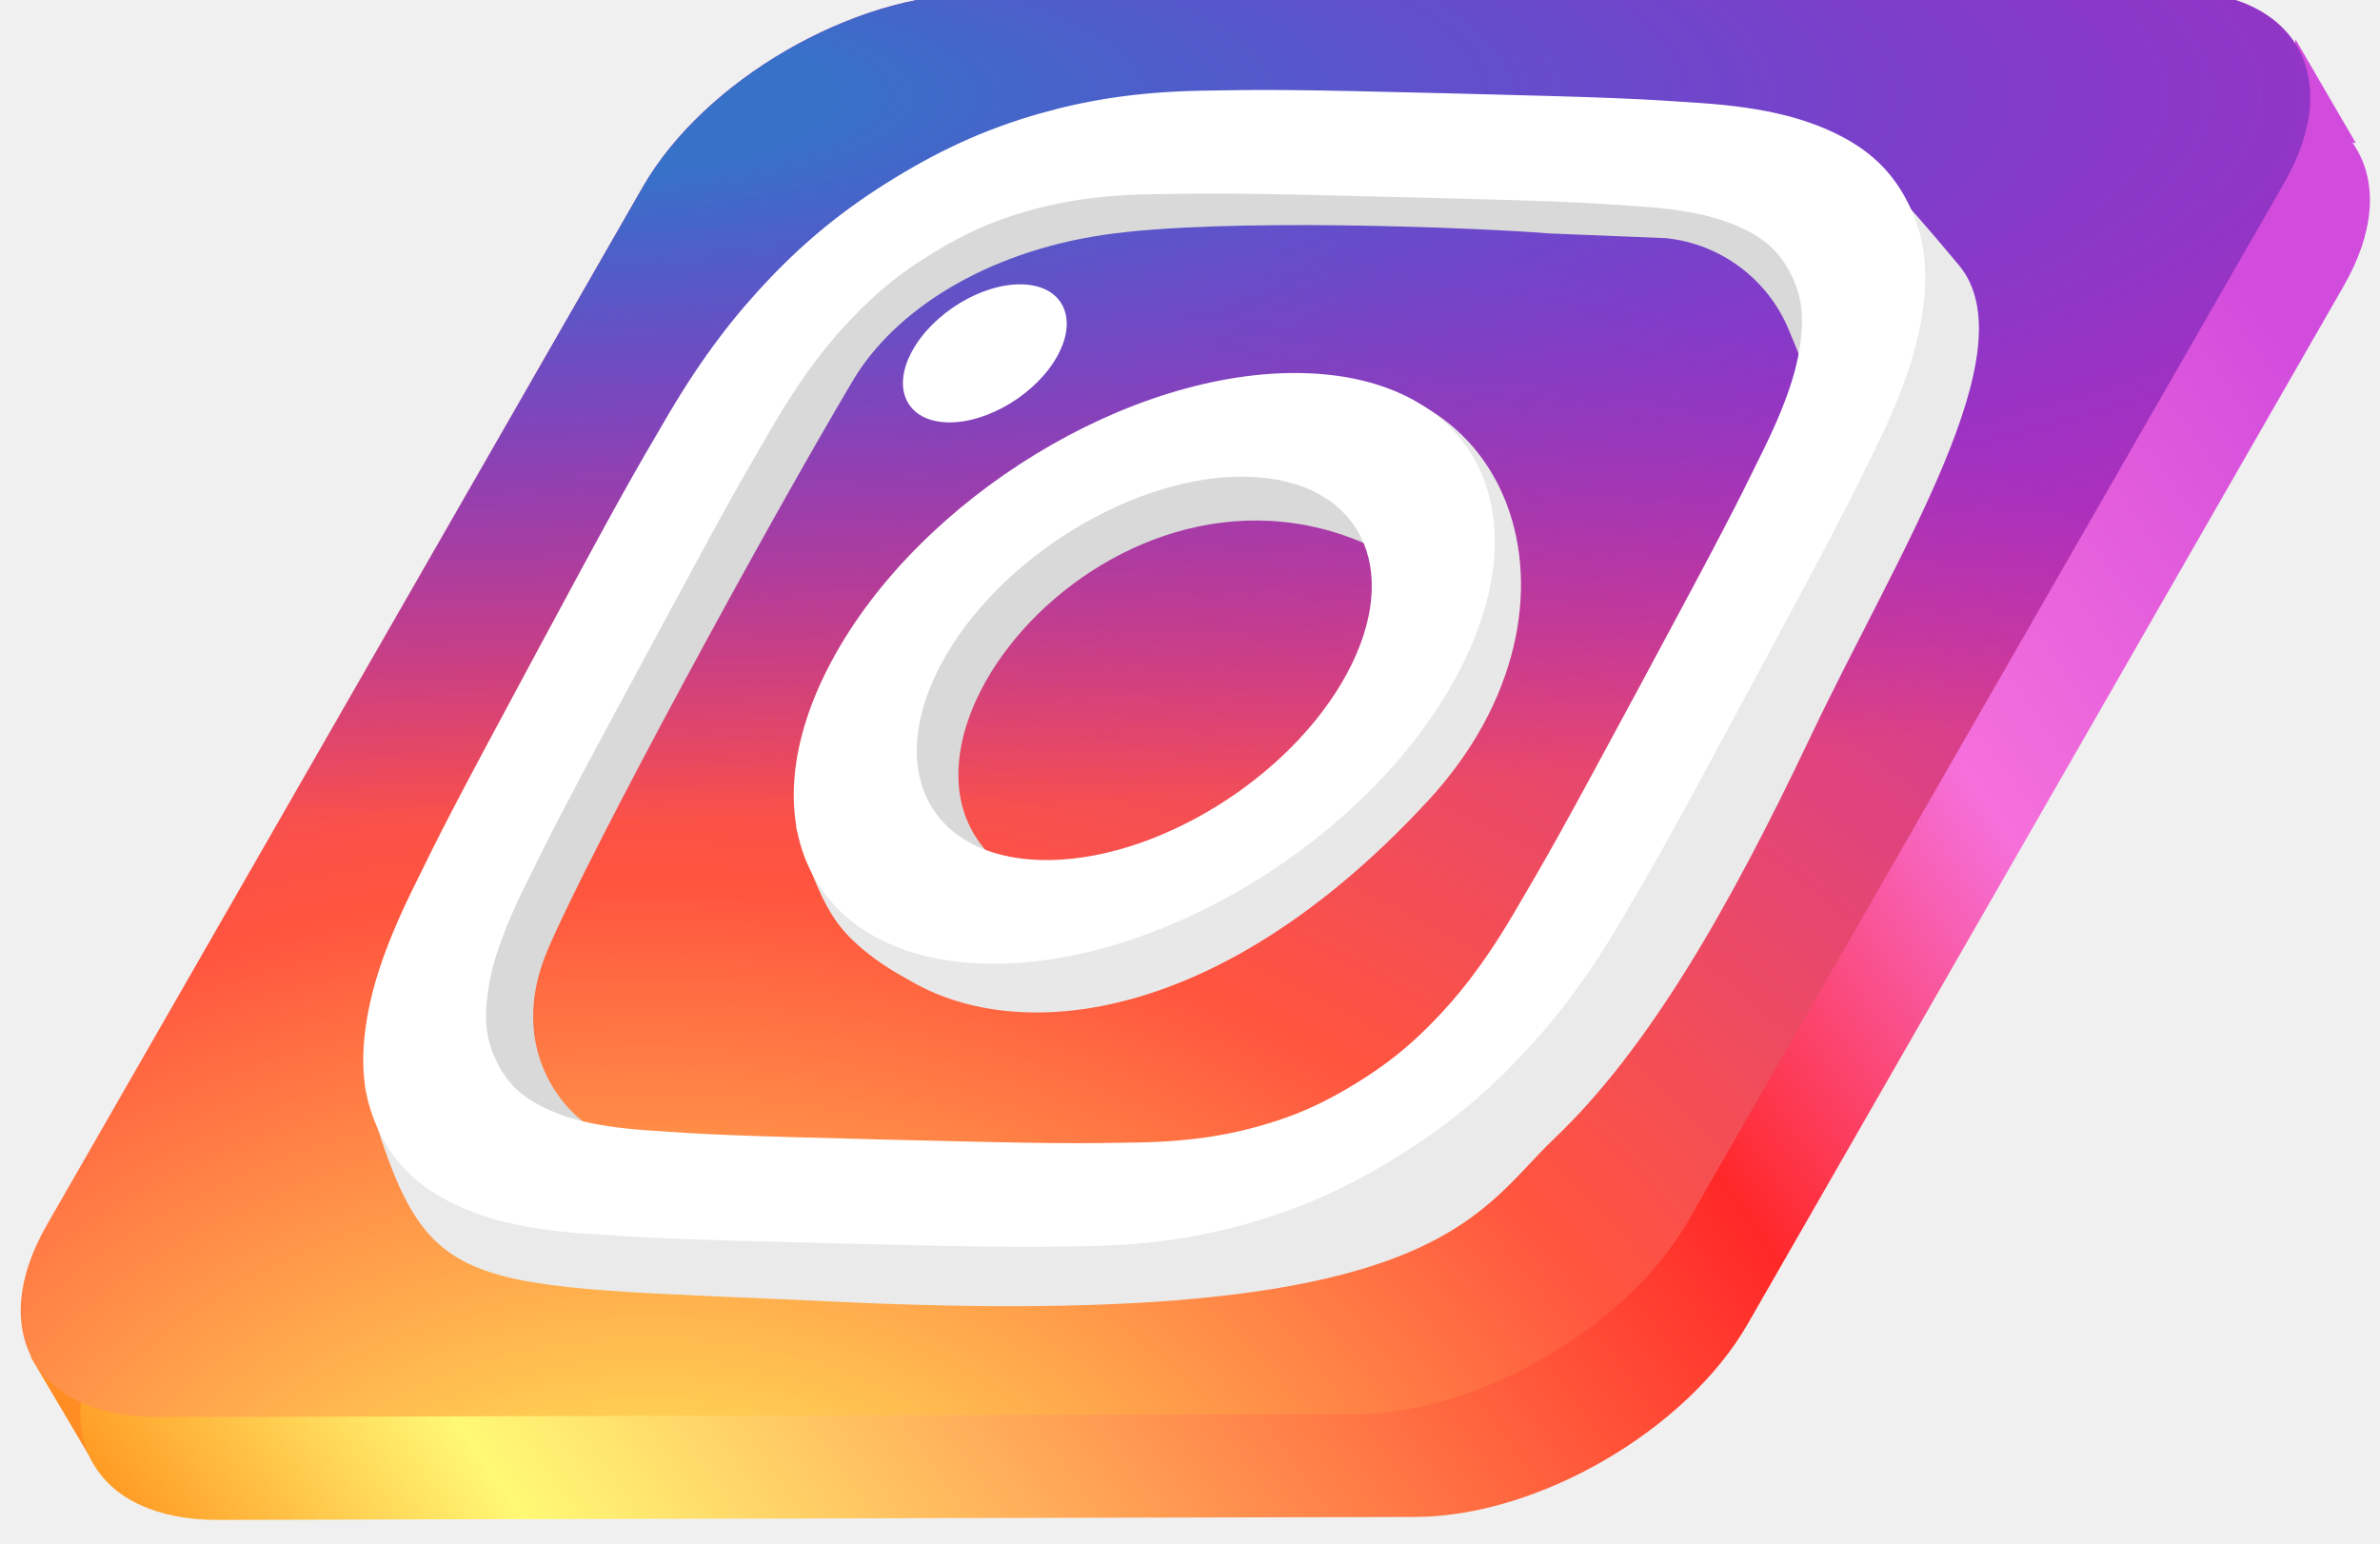
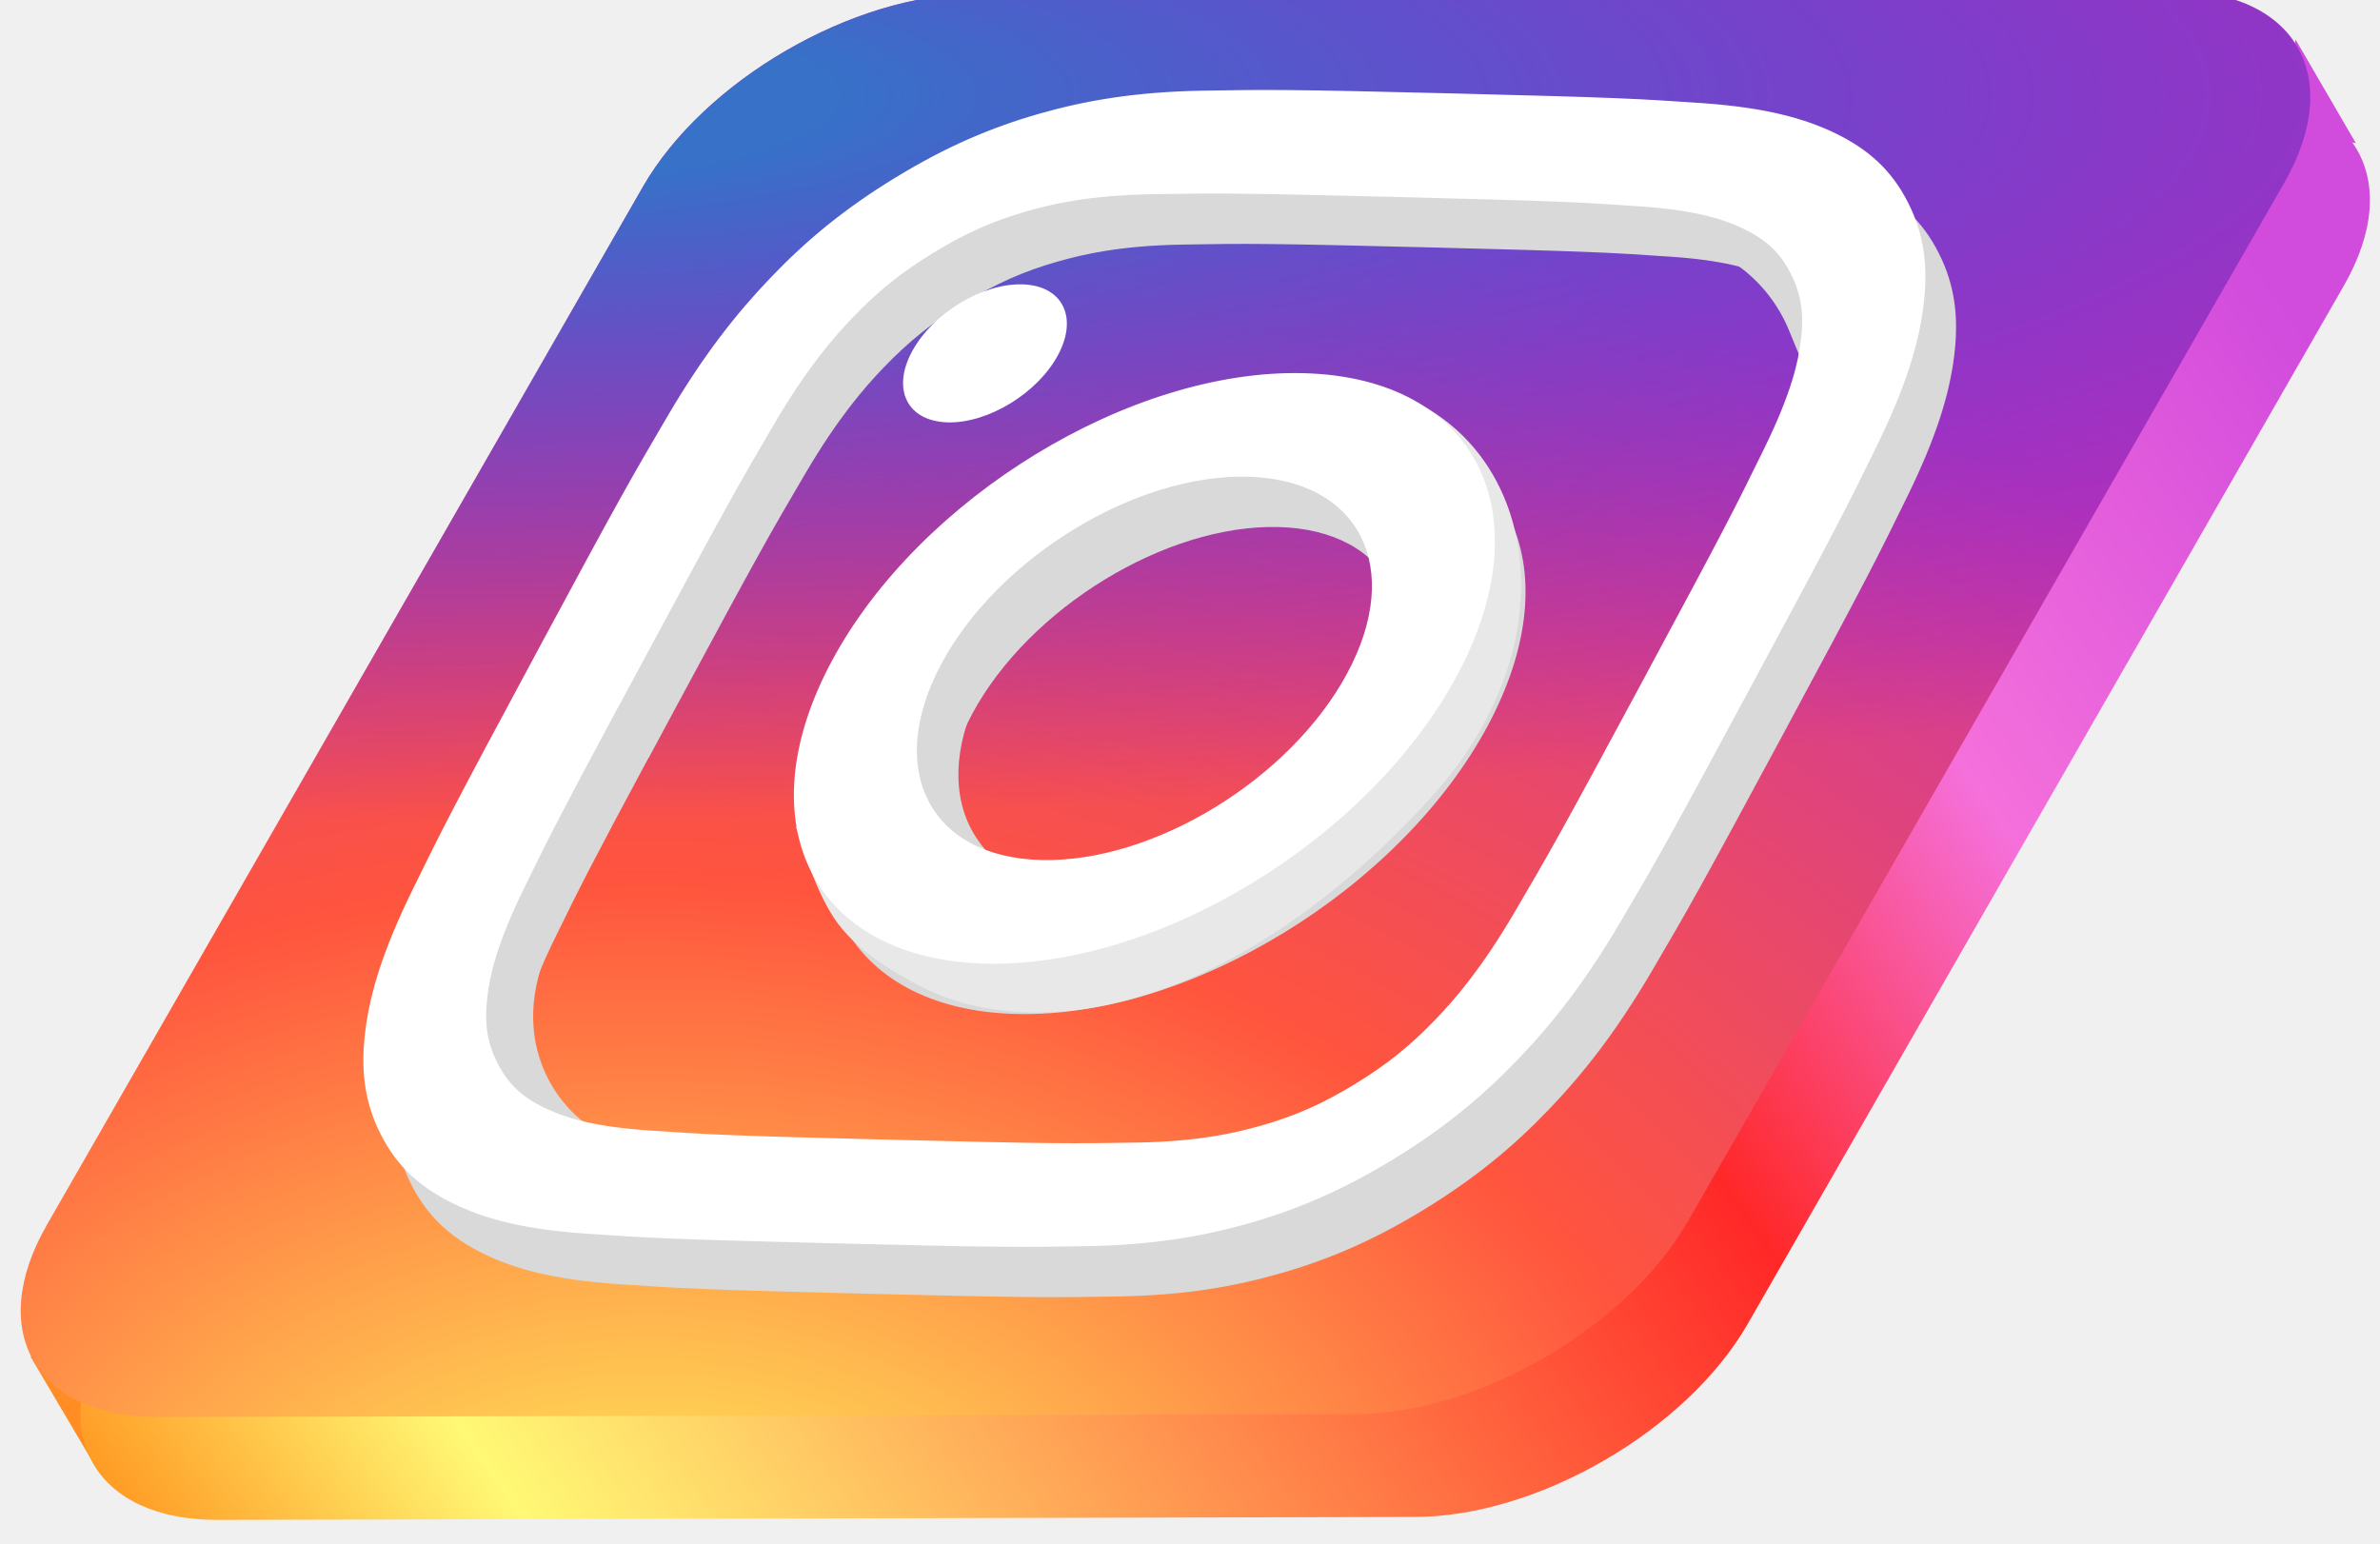
<svg xmlns="http://www.w3.org/2000/svg" width="37" height="24" viewBox="0 0 37 24" fill="none">
  <g id="Instagram_Icon">
    <g id="Vector">
-       <path d="M2.093 21.168L1.461 22.762L0.473 21.09L2.093 21.168Z" fill="url(#paint0_linear_0_1)" />
+       <path d="M2.093 21.168L1.461 22.763L0.473 21.09L2.093 21.168Z" fill="url(#paint0_linear_0_1)" />
      <path d="M35.446 2.072L35.687 0.614L36.623 2.223L35.446 2.072Z" fill="url(#paint1_linear_0_1)" />
      <path d="M10.922 4.505C11.871 2.851 14.186 1.507 16.093 1.502L34.704 1.457C36.611 1.452 37.387 2.789 36.438 4.442L27.171 20.583C26.222 22.237 23.907 23.581 22 23.585L3.389 23.631C1.482 23.636 0.706 22.299 1.656 20.645L10.922 4.505Z" fill="url(#paint2_linear_0_1)" />
-       <path d="M9.994 2.906C10.943 1.253 13.258 -0.092 15.165 -0.096L33.776 -0.142C35.683 -0.146 36.459 1.19 35.51 2.844L26.243 18.985C25.294 20.638 22.979 21.982 21.072 21.987L2.461 22.032C0.554 22.037 -0.222 20.7 0.727 19.047L9.994 2.906Z" fill="url(#paint3_radial_0_1)" />
-       <path d="M9.994 2.906C10.943 1.253 13.258 -0.092 15.165 -0.096L33.776 -0.142C35.683 -0.146 36.459 1.19 35.51 2.844L26.243 18.985C25.294 20.638 22.979 21.982 21.072 21.987L2.461 22.032C0.554 22.037 -0.222 20.7 0.727 19.047L9.994 2.906Z" fill="url(#paint4_radial_0_1)" />
+       <path d="M9.994 2.906C10.943 1.253 13.258 -0.091 15.165 -0.096L33.776 -0.142C35.683 -0.146 36.459 1.19 35.51 2.844L26.243 18.985C25.294 20.638 22.979 21.982 21.072 21.987L2.461 22.032C0.554 22.037 -0.222 20.701 0.727 19.047L9.994 2.906Z" fill="url(#paint3_radial_0_1)" />
+       <path d="M9.994 2.906C10.943 1.253 13.258 -0.091 15.165 -0.096L33.776 -0.142C35.683 -0.146 36.459 1.19 35.51 2.844L26.243 18.985C25.294 20.638 22.979 21.982 21.072 21.987L2.461 22.032C0.554 22.037 -0.222 20.701 0.727 19.047L9.994 2.906Z" fill="url(#paint4_radial_0_1)" />
    </g>
    <g id="Instagram">
-       <path id="Ellipse 6" d="M19.762 5.98C23.476 5.361 25.001 9.411 22.21 12.439C18.609 16.347 15.1 16.271 13.619 14.847C15.263 13.202 18.802 14.628 20.986 10.569C22.737 6.626 17.815 5.932 19.762 5.98Z" fill="#E8E8E8" />
+       <path id="Vector_2" fill-rule="evenodd" clip-rule="evenodd" d="M6.885 14.626C7.353 13.671 7.505 13.366 8.812 10.938L8.811 10.941C10.118 8.513 10.293 8.209 10.852 7.257C11.41 6.307 11.919 5.661 12.46 5.097C13.018 4.514 13.609 4.025 14.402 3.541C15.195 3.057 15.887 2.764 16.633 2.551C17.352 2.346 18.12 2.212 19.151 2.193C20.183 2.175 20.511 2.172 23.079 2.236C25.647 2.3 25.963 2.319 26.948 2.387C27.93 2.457 28.536 2.625 29.02 2.859C29.518 3.104 29.881 3.423 30.139 3.933C30.398 4.443 30.453 4.949 30.379 5.543C30.306 6.117 30.116 6.771 29.649 7.724C29.182 8.679 29.03 8.983 27.723 11.411C26.416 13.838 26.241 14.143 25.682 15.095C25.124 16.045 24.615 16.691 24.075 17.254C23.517 17.836 22.924 18.326 22.131 18.81C21.338 19.294 20.646 19.586 19.901 19.799C19.181 20.005 18.413 20.139 17.383 20.157C16.351 20.175 16.024 20.178 13.456 20.114C10.888 20.05 10.571 20.031 9.586 19.963C8.602 19.895 7.996 19.727 7.514 19.491C7.016 19.246 6.653 18.927 6.395 18.417C6.136 17.907 6.082 17.4 6.157 16.806C6.229 16.232 6.419 15.579 6.885 14.626ZM10.356 11.279C10.258 11.46 10.168 11.627 10.085 11.783L10.082 11.783C9.187 13.449 9.027 13.769 8.623 14.594C8.196 15.467 8.095 15.944 8.055 16.262C8.002 16.684 8.047 16.987 8.209 17.308C8.372 17.629 8.583 17.831 8.937 18.004C9.204 18.135 9.626 18.293 10.527 18.356C11.5 18.423 11.794 18.439 14.319 18.502C16.844 18.565 17.148 18.564 18.168 18.546C19.111 18.529 19.69 18.396 20.089 18.282C20.617 18.131 21.036 17.945 21.535 17.64C22.035 17.335 22.4 17.043 22.796 16.63C23.095 16.318 23.504 15.848 24.015 14.978C24.568 14.037 24.73 13.754 26.015 11.367C27.3 8.98 27.442 8.697 27.904 7.754C28.331 6.881 28.432 6.404 28.472 6.086C28.525 5.664 28.48 5.362 28.317 5.041C28.155 4.72 27.945 4.518 27.591 4.345C27.324 4.214 26.902 4.056 26.002 3.993C25.028 3.926 24.734 3.909 22.21 3.846C19.687 3.783 19.382 3.785 18.362 3.803C17.419 3.82 16.84 3.953 16.442 4.067C15.913 4.218 15.493 4.404 14.994 4.709C14.495 5.013 14.13 5.306 13.734 5.718C13.435 6.03 13.026 6.5 12.515 7.37C11.962 8.311 11.801 8.594 10.516 10.981C10.461 11.084 10.407 11.183 10.356 11.279ZM15.797 15.765C13.115 15.698 12.047 13.588 13.412 11.053C14.777 8.518 18.057 6.517 20.738 6.584C23.42 6.651 24.487 8.76 23.123 11.295C21.758 13.83 18.479 15.832 15.797 15.765ZM19.872 8.194C18.131 8.151 16.002 9.45 15.116 11.096C14.23 12.741 14.923 14.111 16.664 14.154C18.405 14.197 20.534 12.898 21.42 11.253C22.305 9.607 21.612 8.238 19.872 8.194Z" fill="#D9D9D9" />
+       <path id="Ellipse 6" d="M19.764 5.98C23.478 5.361 25.003 9.411 22.212 12.439C18.611 16.347 15.102 16.271 13.621 14.847C15.265 13.202 18.804 14.628 20.988 10.569C22.739 6.626 17.817 5.932 19.764 5.98Z" fill="#E8E8E8" />
      <path id="Vector 11" d="M13.036 14.372C13.38 14.828 14.044 15.224 14.382 15.343L14.746 14.652L12.371 12.849C12.483 13.151 12.678 13.898 13.036 14.372Z" fill="#E8E8E8" />
-       <path id="Vector 8" d="M15.585 13.464C13.126 11.542 17.758 6.16 21.897 8.814L21.751 7.651L19.525 6.828L16.652 7.563L14.039 9.764L14.063 12.456L14.824 12.96L15.585 13.464Z" fill="#D9D9D9" />
-       <path id="Vector 9" d="M13.037 20.24C6.927 19.951 6.665 20.241 5.671 16.895L12.458 18.478L17.755 18.642L20.99 17.76L24.061 14.981L26.382 10.996L28.759 6.258L28.476 2.395C28.755 2.43 28.589 1.886 30.452 4.121C31.55 5.438 29.513 8.575 28.138 11.472C26.87 14.144 25.62 16.316 24.162 17.703C22.923 18.881 22.354 20.681 13.037 20.24Z" fill="#EAEAEA" />
-       <path id="Vector 10" d="M8.52 14.755C7.827 16.366 8.868 17.4 9.295 17.577L7.845 17.841L7.051 16.475L9.206 10.071L12.79 4.218L15.806 2.125L27.381 2.002L29.704 3.338L29.764 5.469L27.977 5.534L27.81 5.131C27.484 4.341 26.752 3.792 25.901 3.703L24.082 3.629C22.969 3.539 19.007 3.379 17.162 3.651C15.316 3.924 13.908 4.825 13.259 5.917C11.923 8.165 9.213 13.143 8.52 14.755Z" fill="#D9D9D9" />
-       <path id="Vector_2" d="M8.334 10.156C7.027 12.584 6.874 12.888 6.407 13.843C5.941 14.796 5.75 15.45 5.678 16.024C5.603 16.618 5.658 17.124 5.916 17.634C6.174 18.145 6.537 18.463 7.036 18.708C7.518 18.945 8.124 19.113 9.107 19.18C10.093 19.248 10.409 19.267 12.977 19.331C15.545 19.395 15.872 19.393 16.904 19.375C17.934 19.356 18.703 19.222 19.423 19.016C20.168 18.803 20.86 18.511 21.653 18.027C22.446 17.544 23.038 17.053 23.596 16.471C24.136 15.908 24.645 15.263 25.203 14.312C25.763 13.36 25.938 13.056 27.244 10.628C28.551 8.2 28.704 7.896 29.171 6.942C29.637 5.989 29.828 5.334 29.9 4.76C29.975 4.166 29.919 3.66 29.66 3.15C29.403 2.64 29.04 2.321 28.541 2.077C28.058 1.842 27.452 1.674 26.47 1.604C25.484 1.536 25.169 1.517 22.601 1.453C20.033 1.389 19.704 1.392 18.673 1.41C17.642 1.43 16.874 1.563 16.154 1.768C15.409 1.982 14.717 2.274 13.924 2.758C13.13 3.242 12.539 3.731 11.981 4.314C11.441 4.878 10.931 5.524 10.373 6.474C9.814 7.427 9.639 7.73 8.332 10.159L8.334 10.156ZM9.606 11C9.734 10.762 9.877 10.497 10.038 10.198C11.322 7.811 11.484 7.529 12.036 6.587C12.548 5.717 12.956 5.248 13.255 4.936C13.651 4.523 14.016 4.231 14.515 3.926C15.015 3.622 15.434 3.436 15.963 3.284C16.362 3.17 16.941 3.037 17.884 3.02C18.904 3.002 19.208 3 21.732 3.063C24.255 3.126 24.55 3.143 25.523 3.211C26.424 3.273 26.846 3.432 27.113 3.562C27.467 3.735 27.677 3.937 27.839 4.258C28.002 4.579 28.047 4.881 27.993 5.303C27.954 5.621 27.853 6.098 27.426 6.971C26.964 7.914 26.821 8.198 25.537 10.585C24.252 12.971 24.09 13.254 23.537 14.195C23.025 15.066 22.617 15.535 22.317 15.847C21.922 16.26 21.556 16.553 21.057 16.858C20.558 17.162 20.139 17.348 19.61 17.499C19.211 17.613 18.632 17.747 17.689 17.763C16.669 17.781 16.365 17.782 13.84 17.72C11.315 17.657 11.022 17.641 10.048 17.573C9.148 17.51 8.726 17.352 8.458 17.221C8.104 17.048 7.893 16.846 7.731 16.525C7.568 16.204 7.524 15.901 7.577 15.48C7.616 15.161 7.717 14.684 8.144 13.812C8.549 12.986 8.709 12.666 9.604 11L9.606 11ZM14.176 5.466C13.857 6.058 14.106 6.551 14.733 6.567C15.36 6.582 16.126 6.114 16.445 5.522C16.764 4.93 16.514 4.437 15.888 4.421C15.261 4.406 14.495 4.873 14.176 5.466L14.176 5.466ZM12.933 10.27C11.569 12.806 12.637 14.915 15.318 14.982C18 15.049 21.28 13.048 22.644 10.512C24.009 7.977 22.942 5.868 20.26 5.801C17.578 5.735 14.298 7.735 12.933 10.27ZM14.637 10.313C15.523 8.667 17.652 7.368 19.393 7.412C21.134 7.455 21.827 8.824 20.941 10.47C20.055 12.116 17.926 13.415 16.185 13.371C14.445 13.328 13.752 11.959 14.637 10.313Z" fill="white" />
+       <path id="Vector 8" d="M15.585 13.464C13.126 11.542 17.758 6.16 21.897 8.814L21.751 7.651L19.525 6.828L16.652 7.564L14.039 9.764L14.063 12.456L14.824 12.96L15.585 13.464Z" fill="#D9D9D9" />
+       <path id="Vector 10" d="M8.52 14.755C7.827 16.366 8.868 17.401 9.295 17.578L7.845 17.841L7.051 16.475L9.206 10.072L12.79 4.218L15.806 2.125L27.381 2.003L29.704 3.339L29.764 5.469L27.977 5.535L27.81 5.131C27.484 4.341 26.752 3.793 25.901 3.703L24.082 3.629C22.969 3.539 19.007 3.379 17.162 3.651C15.316 3.924 13.908 4.825 13.259 5.918C11.923 8.165 9.213 13.143 8.52 14.755Z" fill="#D9D9D9" />
+       <path id="Vector_3" d="M8.336 10.156C7.029 12.584 6.876 12.889 6.409 13.843C5.943 14.796 5.752 15.45 5.68 16.024C5.605 16.618 5.66 17.125 5.918 17.634C6.176 18.145 6.539 18.463 7.038 18.708C7.52 18.945 8.126 19.113 9.109 19.18C10.095 19.248 10.411 19.267 12.979 19.331C15.547 19.395 15.874 19.393 16.906 19.375C17.936 19.356 18.704 19.222 19.425 19.017C20.17 18.803 20.861 18.511 21.655 18.027C22.448 17.544 23.04 17.053 23.598 16.471C24.138 15.909 24.647 15.263 25.205 14.312C25.765 13.36 25.94 13.056 27.246 10.628C28.553 8.2 28.706 7.896 29.173 6.942C29.639 5.989 29.83 5.335 29.902 4.76C29.977 4.166 29.921 3.66 29.663 3.15C29.405 2.64 29.041 2.321 28.543 2.077C28.06 1.842 27.454 1.674 26.472 1.604C25.486 1.536 25.171 1.517 22.602 1.453C20.035 1.389 19.706 1.392 18.675 1.41C17.644 1.43 16.875 1.563 16.156 1.768C15.411 1.982 14.719 2.274 13.926 2.758C13.132 3.242 12.541 3.731 11.983 4.314C11.443 4.878 10.933 5.524 10.375 6.475C9.816 7.427 9.641 7.73 8.334 10.159L8.336 10.156ZM9.608 11C9.736 10.762 9.879 10.497 10.04 10.198C11.324 7.812 11.486 7.529 12.038 6.588C12.55 5.717 12.958 5.248 13.257 4.936C13.653 4.523 14.018 4.231 14.518 3.926C15.017 3.622 15.436 3.436 15.965 3.284C16.364 3.17 16.943 3.037 17.886 3.02C18.906 3.002 19.21 3 21.734 3.063C24.257 3.126 24.552 3.143 25.525 3.211C26.426 3.274 26.848 3.432 27.115 3.562C27.469 3.735 27.679 3.937 27.841 4.258C28.003 4.579 28.049 4.882 27.995 5.303C27.956 5.621 27.855 6.098 27.428 6.971C26.966 7.915 26.823 8.198 25.538 10.585C24.254 12.972 24.091 13.254 23.539 14.195C23.027 15.066 22.619 15.535 22.32 15.847C21.924 16.26 21.558 16.553 21.059 16.858C20.559 17.162 20.141 17.348 19.612 17.499C19.213 17.613 18.634 17.747 17.691 17.764C16.671 17.782 16.367 17.783 13.842 17.72C11.317 17.657 11.024 17.641 10.05 17.573C9.15 17.51 8.728 17.352 8.46 17.221C8.106 17.049 7.895 16.847 7.733 16.526C7.57 16.204 7.526 15.901 7.579 15.48C7.618 15.162 7.719 14.684 8.146 13.812C8.551 12.986 8.711 12.666 9.606 11L9.608 11ZM14.178 5.466C13.859 6.058 14.108 6.551 14.735 6.567C15.361 6.582 16.128 6.115 16.447 5.522C16.766 4.93 16.516 4.437 15.89 4.421C15.263 4.406 14.497 4.874 14.178 5.466ZM12.935 10.271C11.571 12.806 12.639 14.915 15.32 14.982C18.002 15.049 21.282 13.048 22.646 10.512C24.011 7.977 22.944 5.868 20.262 5.802C17.58 5.735 14.3 7.735 12.935 10.271ZM14.639 10.313C15.525 8.667 17.654 7.368 19.395 7.412C21.136 7.455 21.829 8.825 20.943 10.47C20.057 12.116 17.928 13.415 16.187 13.371C14.447 13.328 13.754 11.959 14.639 10.313Z" fill="white" />
    </g>
  </g>
  <defs>
-     <linearGradient id="paint0_linear_0_1" x1="-2.682" y1="10.66" x2="34.354" y2="11.715" gradientUnits="userSpaceOnUse">
+     <linearGradient id="paint0_linear_0_1" x1="-2.682" y1="10.661" x2="34.354" y2="11.715" gradientUnits="userSpaceOnUse">
      <stop offset="0.002" stop-color="#FF8D23" />
    </linearGradient>
-     <linearGradient id="paint1_linear_0_1" x1="-6.741" y1="15.502" x2="33.609" y2="16.363" gradientUnits="userSpaceOnUse">
+     <linearGradient id="paint1_linear_0_1" x1="-6.741" y1="15.503" x2="33.609" y2="16.363" gradientUnits="userSpaceOnUse">
      <stop offset="1" stop-color="#D14BDD" />
    </linearGradient>
    <linearGradient id="paint2_linear_0_1" x1="-2.59" y1="19.415" x2="29.894" y2="-3.359" gradientUnits="userSpaceOnUse">
      <stop offset="0.002" stop-color="#FF8310" />
      <stop offset="0.161" stop-color="#FFF975" />
      <stop offset="0.621" stop-color="#FF2828" />
      <stop offset="0.791" stop-color="#F570DB" />
      <stop offset="1" stop-color="#D14BDD" />
    </linearGradient>
-     <radialGradient id="paint3_radial_0_1" cx="0" cy="0" r="1" gradientUnits="userSpaceOnUse" gradientTransform="translate(10.0231 25.4619) rotate(-90) scale(23.5604 33.6638)">
+     <radialGradient id="paint3_radial_0_1" cx="0" cy="0" r="1" gradientUnits="userSpaceOnUse" gradientTransform="translate(10.0231 25.462) rotate(-90) scale(23.5604 33.6638)">
      <stop stop-color="#FFDD55" />
      <stop offset="0.1" stop-color="#FFDD55" />
      <stop offset="0.5" stop-color="#FF543E" />
      <stop offset="1" stop-color="#C837AB" />
    </radialGradient>
-     <radialGradient id="paint4_radial_0_1" cx="0" cy="0" r="1" gradientUnits="userSpaceOnUse" gradientTransform="translate(6.52313 1.5167) rotate(90.1052) scale(11.2169 49.5853)">
+     <radialGradient id="paint4_radial_0_1" cx="0" cy="0" r="1" gradientUnits="userSpaceOnUse" gradientTransform="translate(6.52313 1.51682) rotate(90.1052) scale(11.2169 49.5853)">
      <stop stop-color="#3771C8" />
      <stop offset="0.128" stop-color="#3771C8" />
      <stop offset="1" stop-color="#6600FF" stop-opacity="0" />
    </radialGradient>
  </defs>
</svg>
